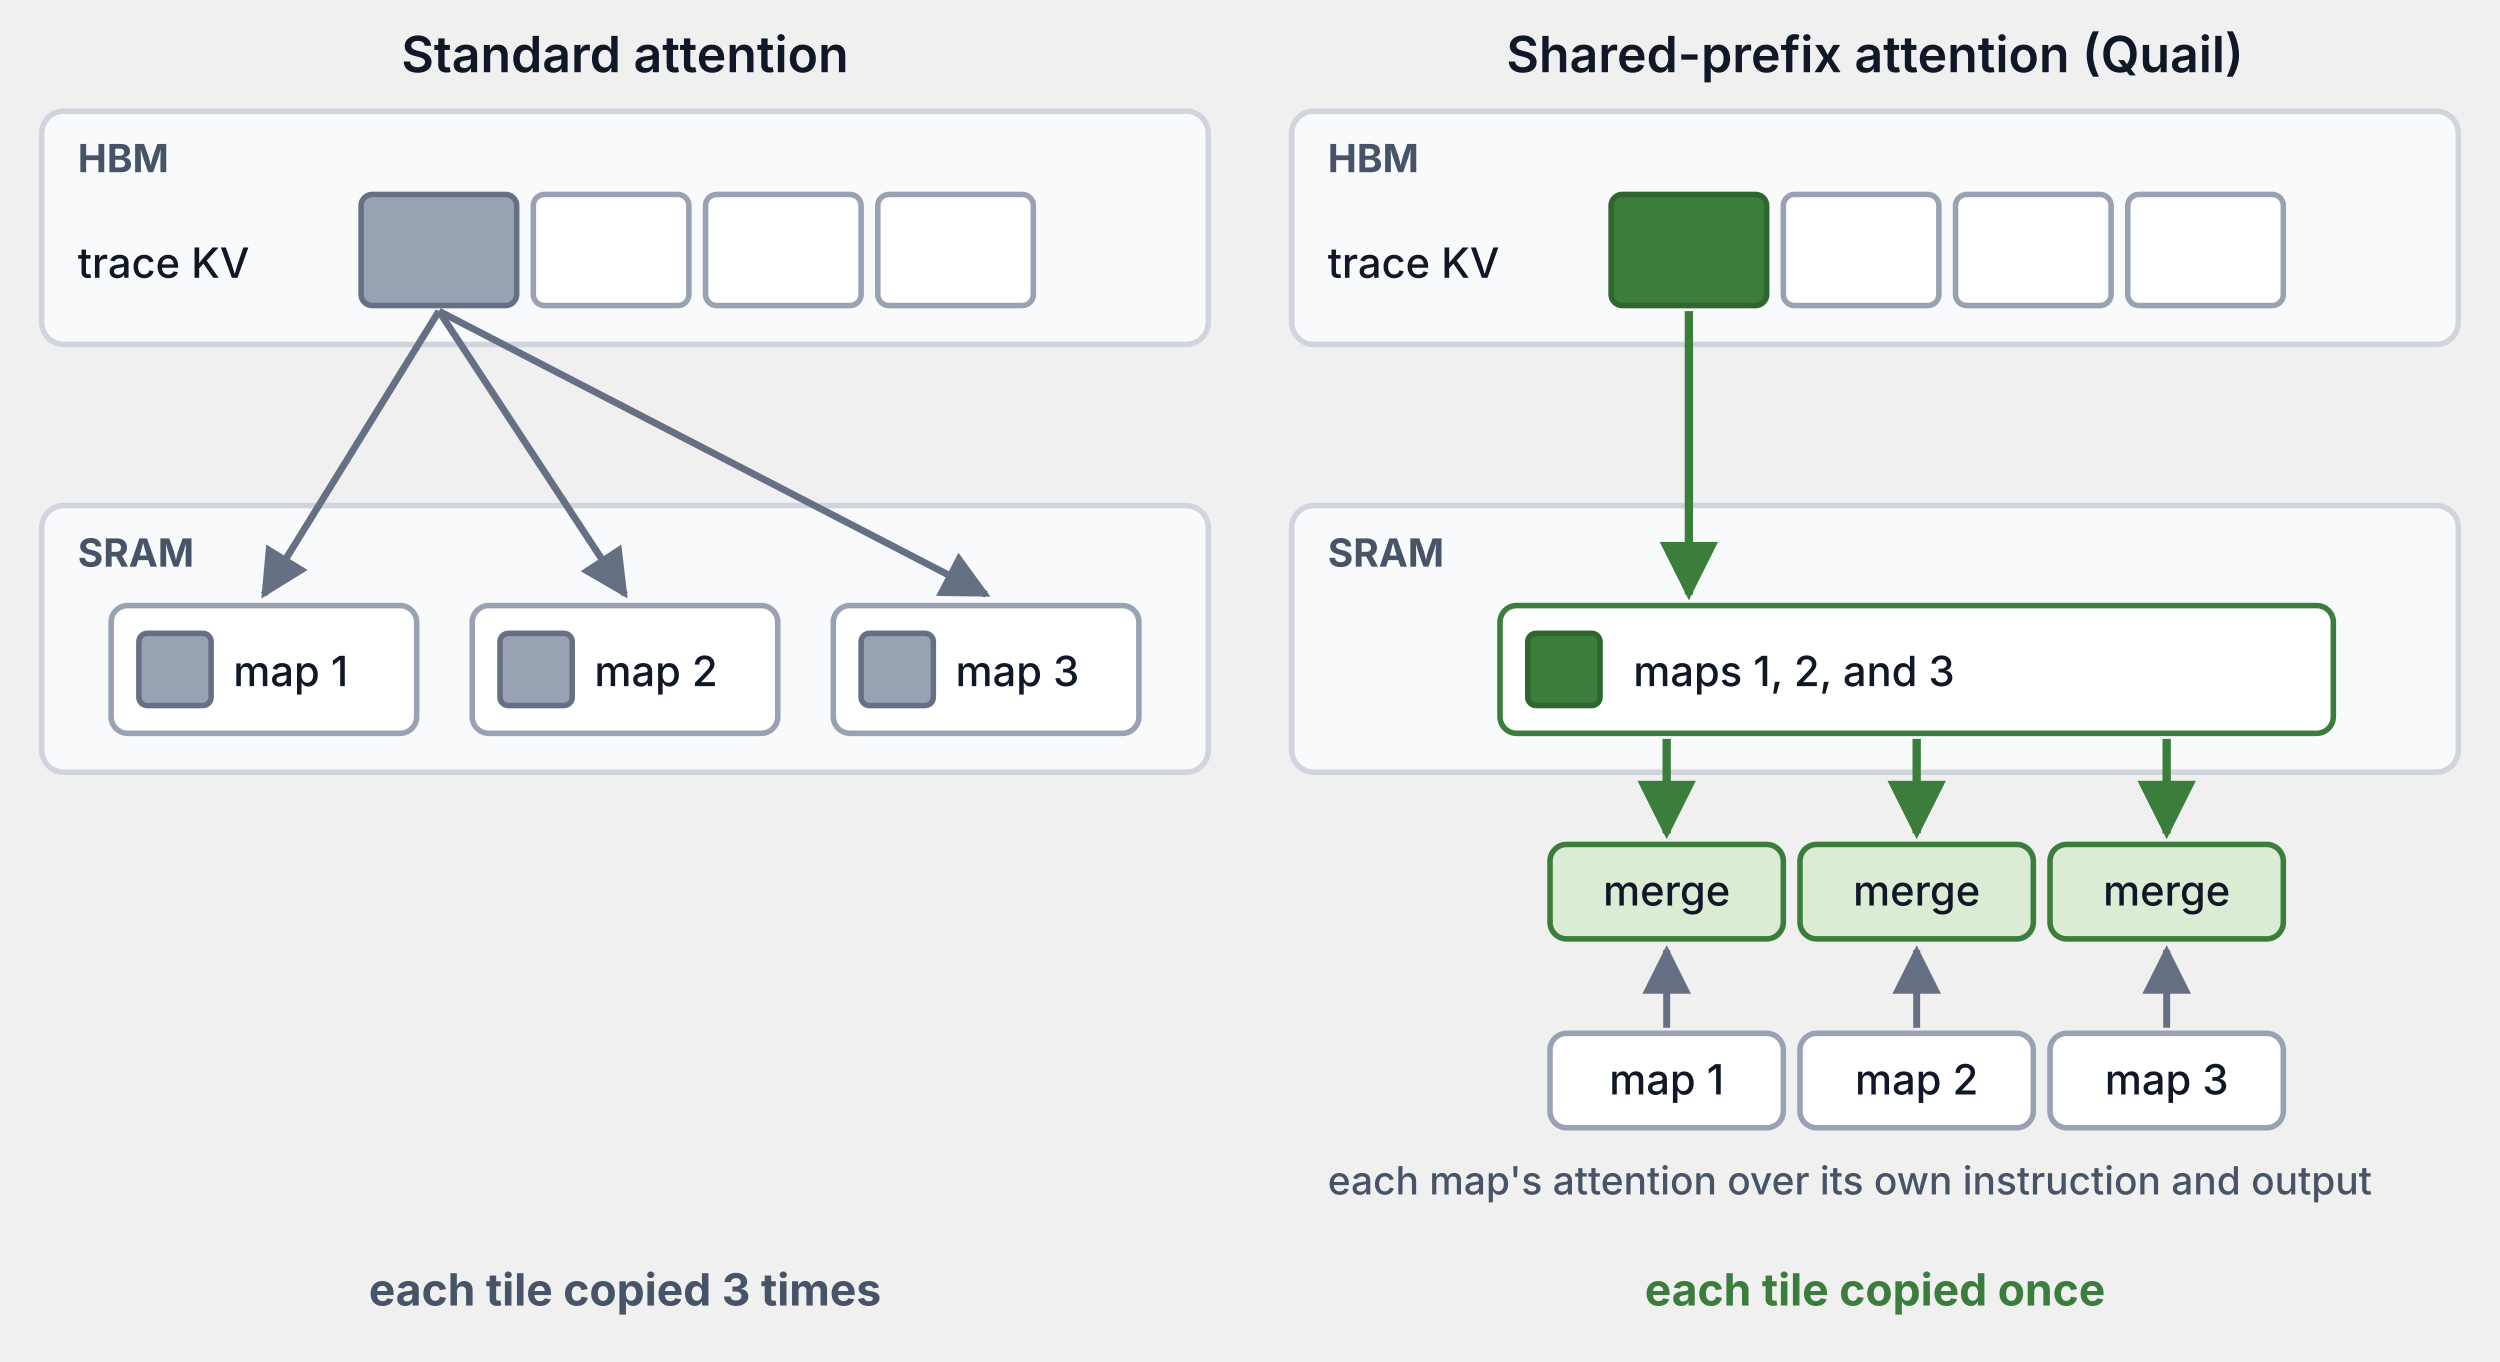
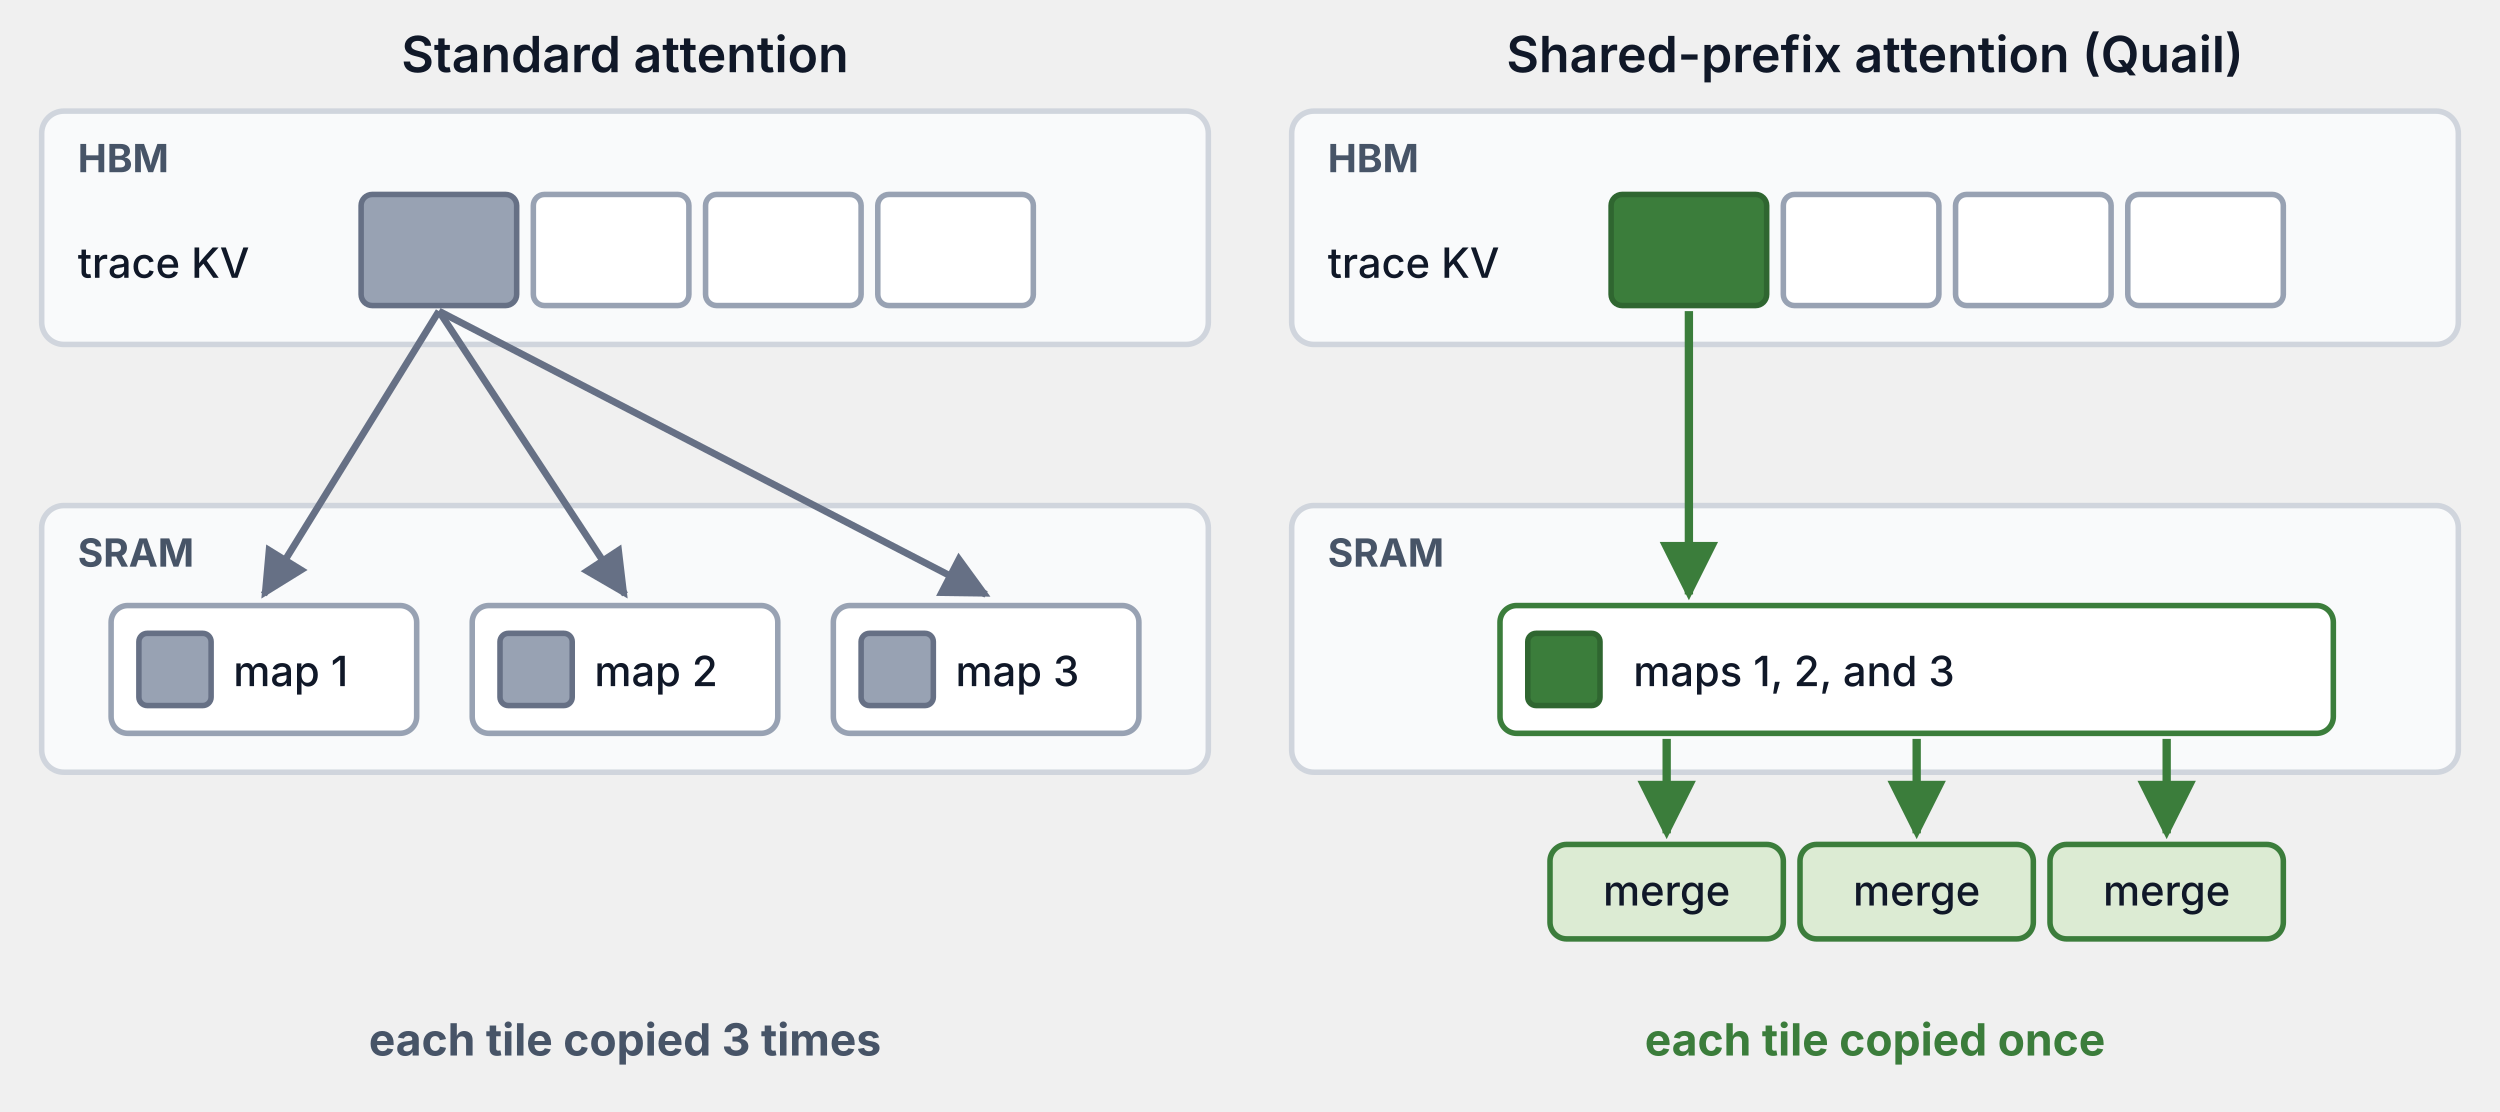
- <svg xmlns="http://www.w3.org/2000/svg" viewBox="0 0 900 490" role="img" aria-labelledby="att-t att-d">
+ <svg xmlns="http://www.w3.org/2000/svg" viewBox="0 0 900 400" role="img" aria-labelledby="att-t att-d">
  <defs>
    <style>
  .mem { fill: #f9fafb; stroke: #d0d5dd; stroke-width: 2; }
  .tile { fill: #ffffff; stroke: #98a2b3; stroke-width: 2; }
  .hot { fill: #98a2b3; stroke: #667085; stroke-width: 2; }
  .hotg { fill: #3b7d3b; stroke: #2f6630; stroke-width: 2; }
  .slot { fill: #ffffff; stroke: #98a2b3; stroke-width: 2; }
  .merge { fill: #ffffff; stroke: #3b7d3b; stroke-width: 2; stroke-dasharray: 5 4; }
  .mergebox { fill: #dcebd3; stroke: #3b7d3b; stroke-width: 2; }
  .note { fill: #475467; font: 500 14px "Inter", -apple-system, BlinkMacSystemFont, "Segoe UI", sans-serif; }
  .slotg { fill: #ffffff; stroke: #3b7d3b; stroke-width: 2; }
  .head { fill: #101828; font: 600 18px "Inter", -apple-system, BlinkMacSystemFont, "Segoe UI", sans-serif; }
  .memlab { fill: #475467; font: 700 14px "Inter", -apple-system, BlinkMacSystemFont, "Segoe UI", sans-serif; }
  .lab { fill: #101828; font: 500 15px "Inter", -apple-system, BlinkMacSystemFont, "Segoe UI", sans-serif; }
  .bad { fill: #475467; font: 700 16px "Inter", -apple-system, BlinkMacSystemFont, "Segoe UI", sans-serif; }
  .good { fill: #3b7d3b; font: 700 16px "Inter", -apple-system, BlinkMacSystemFont, "Segoe UI", sans-serif; }
  .ag { stroke: #667085; stroke-width: 2.5; fill: none; }
  .ac { stroke: #3b7d3b; stroke-width: 3; fill: none; }
</style>
    <marker id="mg" viewBox="0 0 10 10" refX="9" refY="5" markerWidth="7" markerHeight="7" orient="auto">
      <path d="M0,0 L10,5 L0,10 z" fill="#667085" />
    </marker>
    <marker id="mc" viewBox="0 0 10 10" refX="9" refY="5" markerWidth="7" markerHeight="7" orient="auto">
      <path d="M0,0 L10,5 L0,10 z" fill="#3b7d3b" />
    </marker>
  </defs>
  <text class="head" x="225" y="26" text-anchor="middle">Standard attention</text>
  <rect class="mem" x="15" y="40" width="420" height="84" rx="8" />
  <text class="memlab" x="28" y="62">HBM</text>
  <text class="lab" x="28" y="100">trace KV</text>
  <rect class="hot" x="130" y="70" width="56" height="40" rx="4" />
  <rect class="tile" x="192" y="70" width="56" height="40" rx="4" />
  <rect class="tile" x="254" y="70" width="56" height="40" rx="4" />
  <rect class="tile" x="316" y="70" width="56" height="40" rx="4" />
  <rect class="mem" x="15" y="182" width="420" height="96" rx="8" />
  <text class="memlab" x="28" y="204">SRAM</text>
  <line class="ag" x1="158" y1="112" x2="95" y2="214" marker-end="url(#mg)" />
  <line class="ag" x1="158" y1="112" x2="225" y2="214" marker-end="url(#mg)" />
  <line class="ag" x1="158" y1="112" x2="355" y2="214" marker-end="url(#mg)" />
  <rect class="slot" x="40" y="218" width="110" height="46" rx="6" />
  <rect class="hot" x="50" y="228" width="26" height="26" rx="3" />
  <text class="lab" x="84" y="247">map 1</text>
  <rect class="slot" x="170" y="218" width="110" height="46" rx="6" />
  <rect class="hot" x="180" y="228" width="26" height="26" rx="3" />
  <text class="lab" x="214" y="247">map 2</text>
  <rect class="slot" x="300" y="218" width="110" height="46" rx="6" />
  <rect class="hot" x="310" y="228" width="26" height="26" rx="3" />
  <text class="lab" x="344" y="247">map 3</text>
-   <text class="bad" x="225" y="470" text-anchor="middle">each tile copied 3 times</text>
+   <text class="bad" x="225" y="380" text-anchor="middle">each tile copied 3 times</text>
  <text class="head" x="675" y="26" text-anchor="middle">Shared-prefix attention (Quail)</text>
  <rect class="mem" x="465" y="40" width="420" height="84" rx="8" />
  <text class="memlab" x="478" y="62">HBM</text>
  <text class="lab" x="478" y="100">trace KV</text>
  <rect class="hotg" x="580" y="70" width="56" height="40" rx="4" />
  <rect class="tile" x="642" y="70" width="56" height="40" rx="4" />
  <rect class="tile" x="704" y="70" width="56" height="40" rx="4" />
  <rect class="tile" x="766" y="70" width="56" height="40" rx="4" />
  <rect class="mem" x="465" y="182" width="420" height="96" rx="8" />
  <text class="memlab" x="478" y="204">SRAM</text>
  <line class="ac" x1="608" y1="112" x2="608" y2="214" marker-end="url(#mc)" />
  <rect class="slotg" x="540" y="218" width="300" height="46" rx="6" />
  <rect class="hotg" x="550" y="228" width="26" height="26" rx="3" />
  <text class="lab" x="588" y="247">maps 1, 2, and 3</text>
  <line class="ac" x1="600" y1="266" x2="600" y2="300" marker-end="url(#mc)" />
  <line class="ac" x1="690" y1="266" x2="690" y2="300" marker-end="url(#mc)" />
  <line class="ac" x1="780" y1="266" x2="780" y2="300" marker-end="url(#mc)" />
  <rect class="mergebox" x="558" y="304" width="84" height="34" rx="6" />
  <rect class="mergebox" x="648" y="304" width="84" height="34" rx="6" />
  <rect class="mergebox" x="738" y="304" width="84" height="34" rx="6" />
  <text class="lab" x="600" y="326" text-anchor="middle">merge</text>
  <text class="lab" x="690" y="326" text-anchor="middle">merge</text>
  <text class="lab" x="780" y="326" text-anchor="middle">merge</text>
-   <line class="ag" x1="600" y1="370" x2="600" y2="342" marker-end="url(#mg)" />
-   <line class="ag" x1="690" y1="370" x2="690" y2="342" marker-end="url(#mg)" />
-   <line class="ag" x1="780" y1="370" x2="780" y2="342" marker-end="url(#mg)" />
-   <rect class="slot" x="558" y="372" width="84" height="34" rx="6" />
-   <rect class="slot" x="648" y="372" width="84" height="34" rx="6" />
-   <rect class="slot" x="738" y="372" width="84" height="34" rx="6" />
-   <text class="lab" x="600" y="394" text-anchor="middle">map 1</text>
-   <text class="lab" x="690" y="394" text-anchor="middle">map 2</text>
-   <text class="lab" x="780" y="394" text-anchor="middle">map 3</text>
-   <text class="note" x="478" y="430">each map's attention over its own instruction and output</text>
-   <text class="good" x="675" y="470" text-anchor="middle">each tile copied once</text>
+   <text class="good" x="675" y="380" text-anchor="middle">each tile copied once</text>
</svg>
